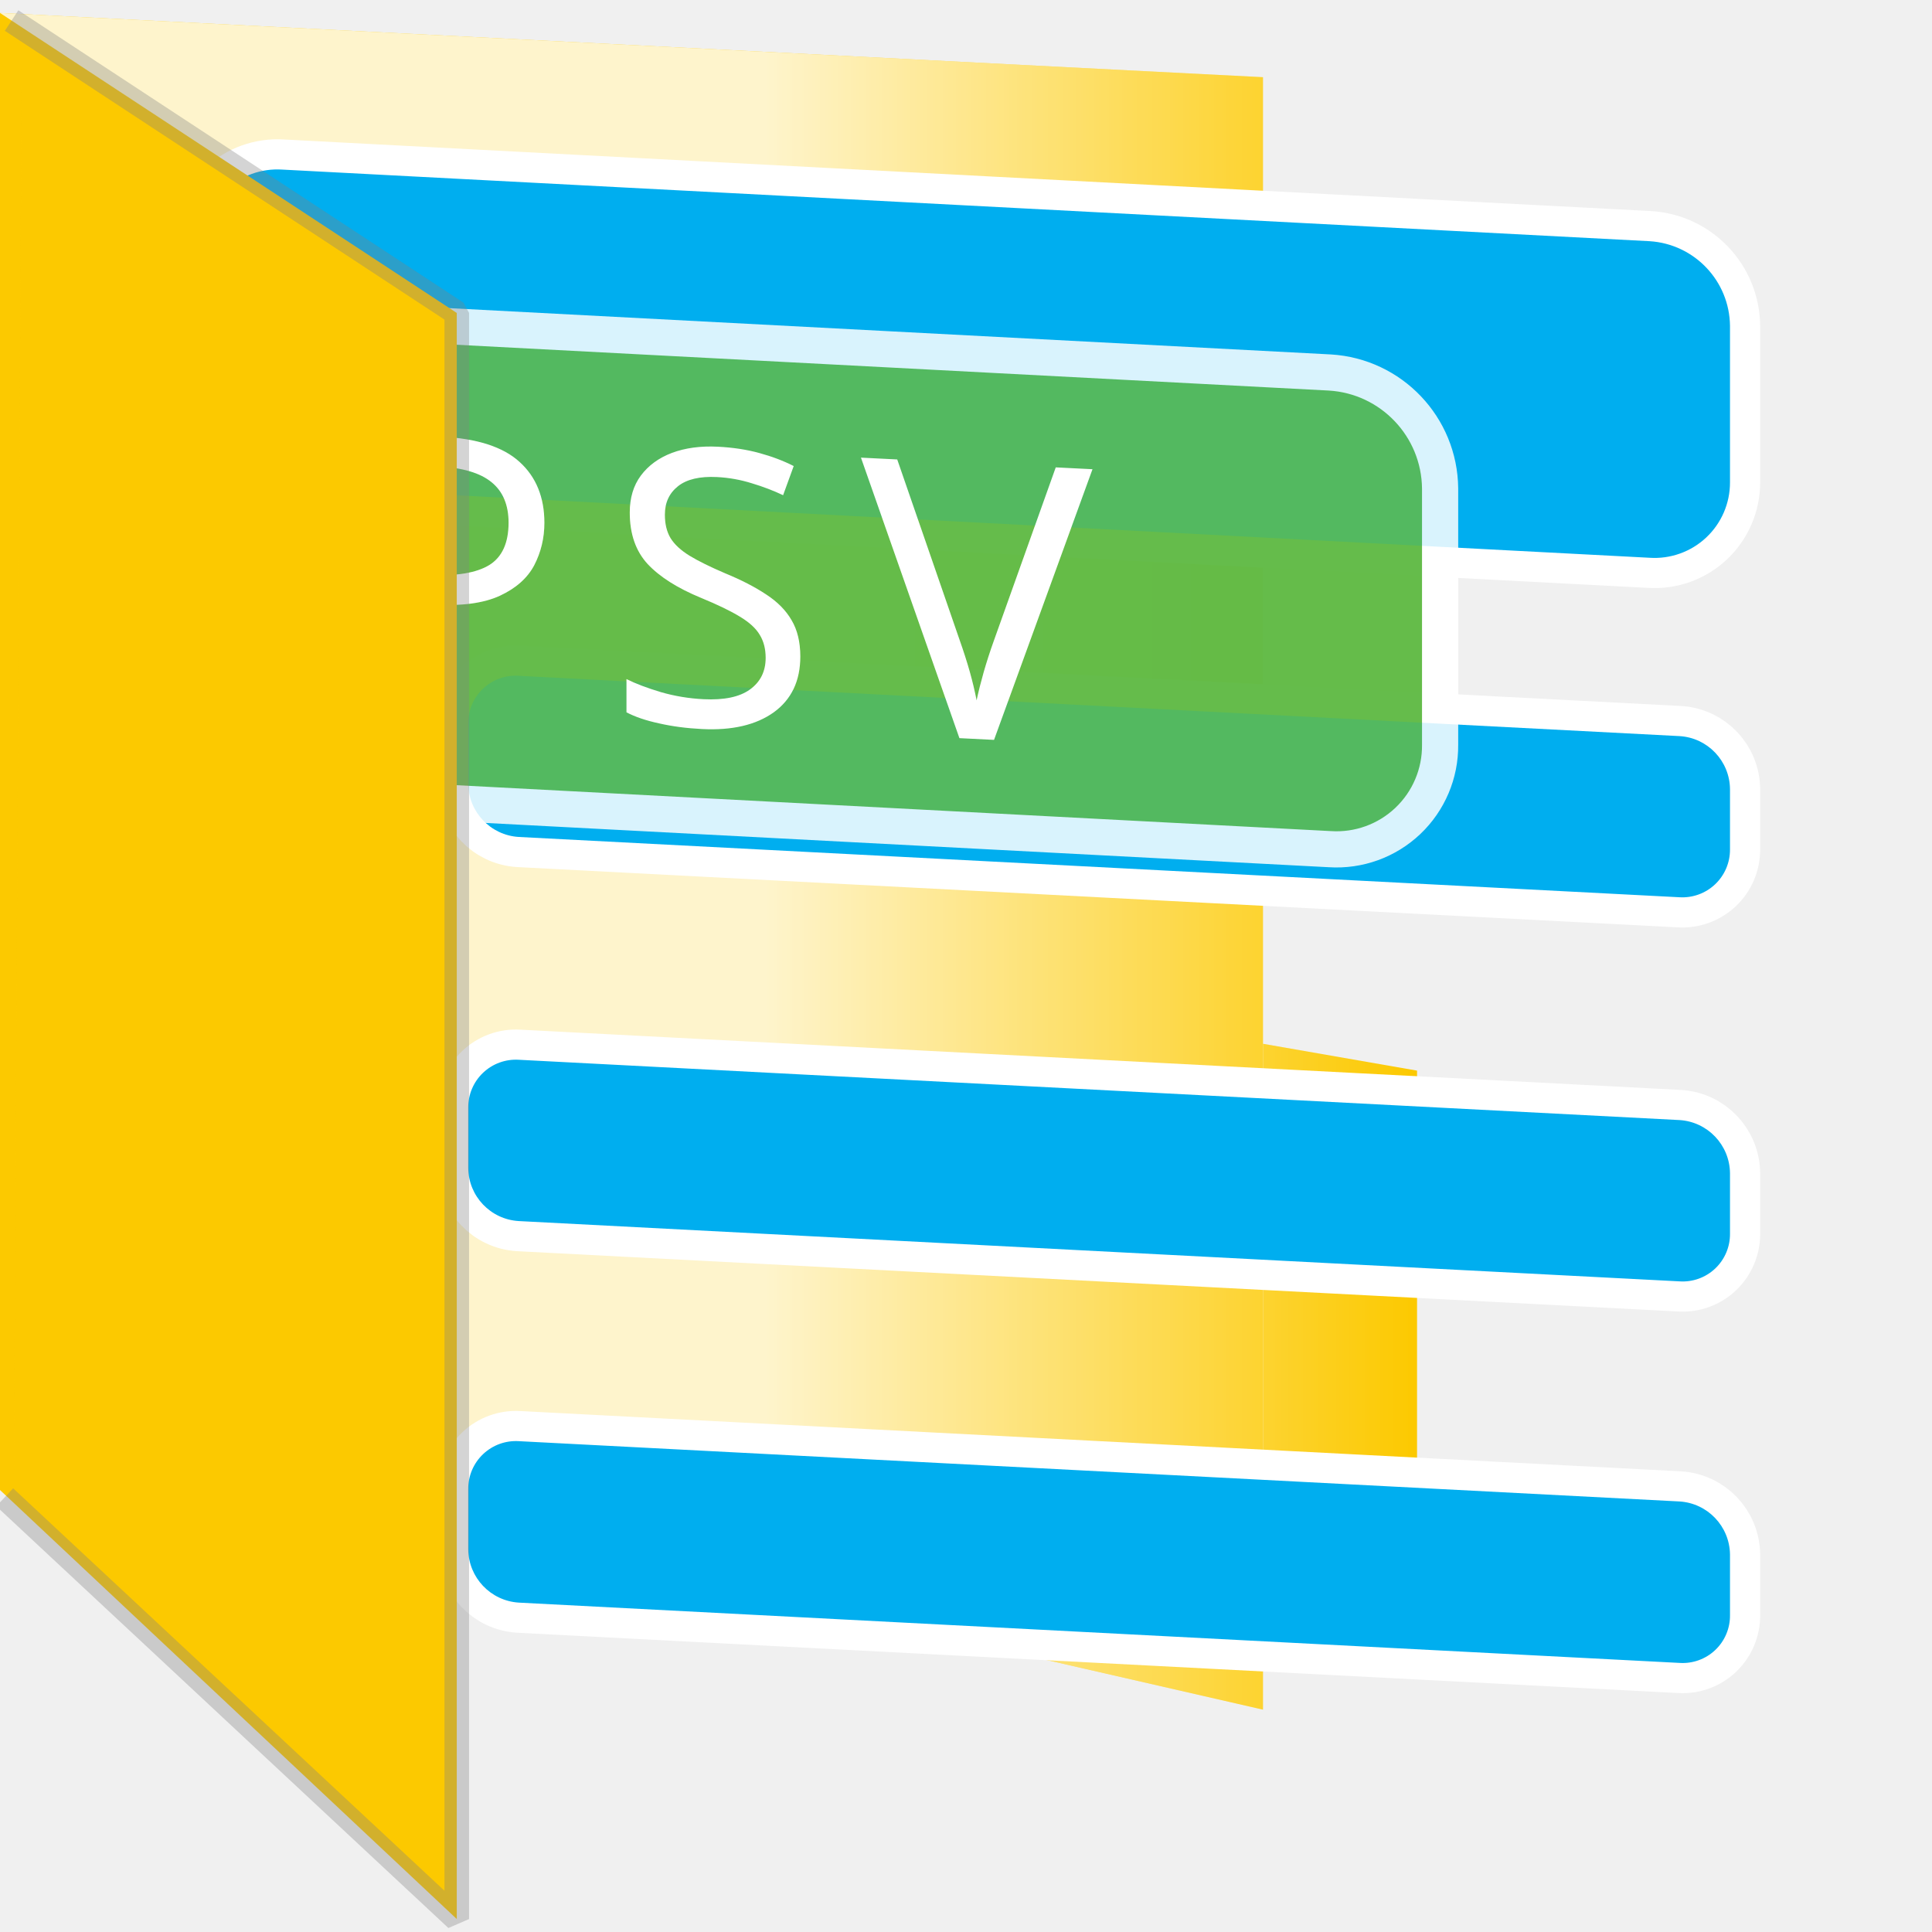
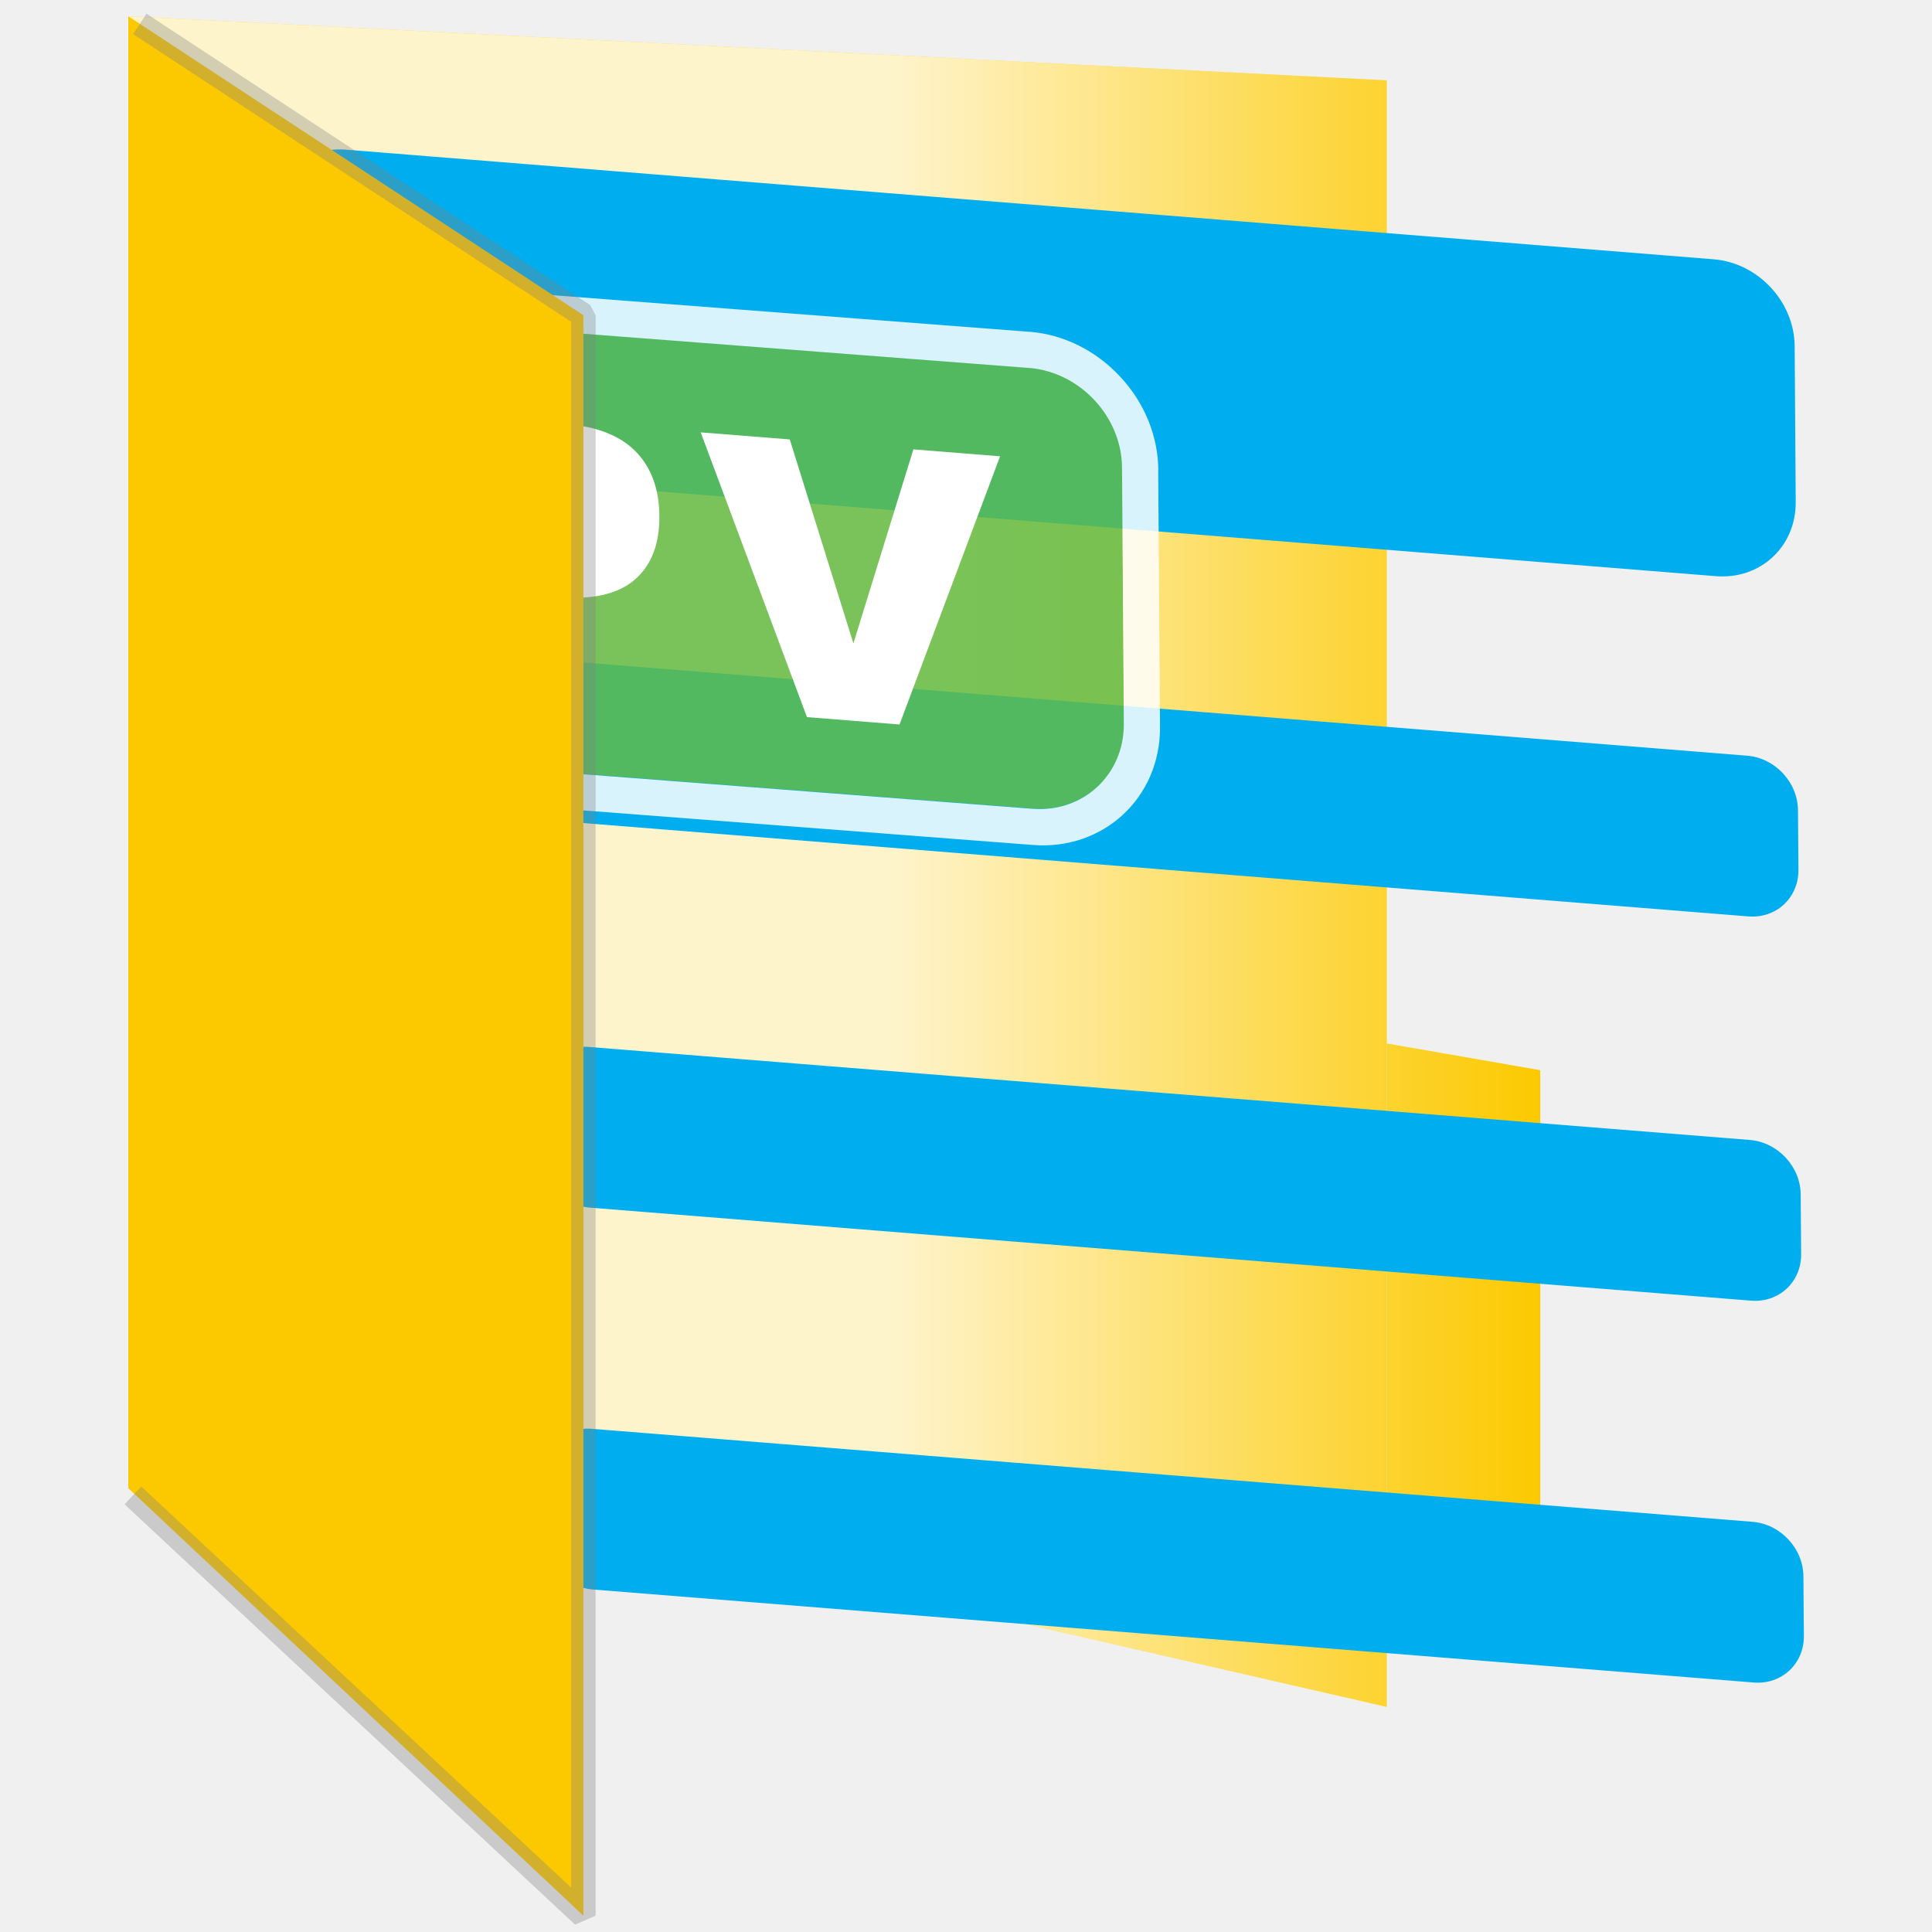
- <svg xmlns="http://www.w3.org/2000/svg" id="Layer_1" data-name="Layer 1" viewBox="0 0 128.16 128.16">
+ <svg xmlns="http://www.w3.org/2000/svg" id="Layer_1" viewBox="0 0 128.16 128.16">
  <defs>
-     <style>.cls-1,.cls-7{fill:#fcc900;}.cls-2{opacity:0.8;fill:url(#linear-gradient);}.cls-3,.cls-5{fill:#fff;}.cls-3,.cls-4{stroke:#fff;stroke-miterlimit:10;}.cls-3{stroke-width:4px;}.cls-4{fill:#62bb46;stroke-width:2.4px;opacity:0.85;}.cls-5{font-size:25.6px;font-family:Arial-Black, Arial Black;letter-spacing:0.11em;}.cls-6{fill:#00aeef;}.cls-7{stroke:gray;stroke-linecap:square;stroke-linejoin:bevel;stroke-width:1.63px;opacity:0.34;}</style>
-     <linearGradient id="linear-gradient" y1="57.13" x2="94" y2="57.13" gradientUnits="userSpaceOnUse">
-       <stop offset="0.54" stop-color="#fff" />
+     <style>.cls-1,.cls-2{fill:#fff;}.cls-1,.cls-3{opacity:.85;}.cls-4{fill:#00aeef;}.cls-5{fill:url(#linear-gradient);opacity:.8;}.cls-3{fill:#62bb46;}.cls-6,.cls-7{fill:#fcc900;}.cls-7{opacity:.34;stroke:gray;stroke-linecap:square;stroke-linejoin:bevel;stroke-width:1.62px;}</style>
+     <linearGradient id="linear-gradient" x1="8.51" y1="57.16" x2="102.17" y2="57.16" gradientUnits="userSpaceOnUse">
+       <stop offset=".54" stop-color="#fff" />
      <stop offset="1" stop-color="#fff" stop-opacity="0" />
    </linearGradient>
  </defs>
-   <polygon class="cls-1" points="0 0.86 83.78 5.12 83.78 113.41 0 94.19 0 0.86" />
-   <polygon class="cls-1" points="83.78 69.24 94 71.02 94 109.27 83.78 107.49 83.78 69.24" />
-   <path class="cls-2" d="M0,.86,83.78,5.12V113.41L0,94.19ZM83.78,107.49,94,109.27V71L83.78,69.24Z" />
-   <path class="cls-3" d="M20.71,54.76l-4-.2A3.58,3.58,0,0,1,13.4,51v-4a3.16,3.16,0,0,1,3.35-3.18l4,.21a3.58,3.58,0,0,1,3.35,3.53v4A3.14,3.14,0,0,1,20.71,54.76Z" />
-   <path class="cls-3" d="M20.71,80.24l-4-.21A3.58,3.58,0,0,1,13.4,76.5v-4a3.14,3.14,0,0,1,3.35-3.17l4,.2a3.58,3.58,0,0,1,3.35,3.53v4A3.16,3.16,0,0,1,20.71,80.24Z" />
-   <path class="cls-3" d="M20.71,105.56l-4-.21a3.58,3.58,0,0,1-3.35-3.53v-4a3.14,3.14,0,0,1,3.35-3.17l4,.21a3.56,3.56,0,0,1,3.35,3.52v4A3.16,3.16,0,0,1,20.71,105.56Z" />
-   <path class="cls-3" d="M111.41,59.52l-77-4A3.57,3.57,0,0,1,31.06,52V48a3.14,3.14,0,0,1,3.35-3.17l77,4a3.56,3.56,0,0,1,3.35,3.52v4A3.16,3.16,0,0,1,111.41,59.52Z" />
-   <path class="cls-3" d="M111.41,85l-77-4a3.56,3.56,0,0,1-3.35-3.52v-4a3.16,3.16,0,0,1,3.35-3.18l77,4a3.57,3.57,0,0,1,3.35,3.52v4A3.14,3.14,0,0,1,111.41,85Z" />
-   <path class="cls-3" d="M111.41,110.31l-77-4a3.58,3.58,0,0,1-3.35-3.53v-4a3.16,3.16,0,0,1,3.35-3.18l77,4a3.57,3.57,0,0,1,3.35,3.52v4A3.14,3.14,0,0,1,111.41,110.31Z" />
-   <path class="cls-3" d="M109.43,37l-90.7-4.75a5.69,5.69,0,0,1-5.33-5.62V16.31a5,5,0,0,1,5.33-5.06L109.43,16a5.69,5.69,0,0,1,5.33,5.62V32A5,5,0,0,1,109.43,37Z" />
-   <path class="cls-4" d="M13.58,20.79l74.64,3.92a7.78,7.78,0,0,1,7.31,7.69v17a6.87,6.87,0,0,1-7.31,6.93L13.58,52.41" />
-   <text class="cls-5" transform="matrix(1, 0.05, 0, 1, 21.94, 46.88)">PSV</text>
-   <path class="cls-6" d="M20.71,54.76l-4-.2A3.58,3.58,0,0,1,13.4,51v-4a3.16,3.16,0,0,1,3.35-3.18l4,.21a3.58,3.58,0,0,1,3.35,3.53v4A3.14,3.14,0,0,1,20.71,54.76Z" />
-   <path class="cls-6" d="M20.71,80.24l-4-.21A3.58,3.58,0,0,1,13.4,76.5v-4a3.14,3.14,0,0,1,3.35-3.17l4,.2a3.58,3.58,0,0,1,3.35,3.53v4A3.16,3.16,0,0,1,20.71,80.24Z" />
-   <path class="cls-6" d="M20.71,105.56l-4-.21a3.58,3.58,0,0,1-3.35-3.53v-4a3.14,3.14,0,0,1,3.35-3.17l4,.21a3.56,3.56,0,0,1,3.35,3.52v4A3.16,3.16,0,0,1,20.71,105.56Z" />
-   <path class="cls-6" d="M111.41,59.52l-77-4A3.57,3.57,0,0,1,31.06,52V48a3.14,3.14,0,0,1,3.35-3.17l77,4a3.56,3.56,0,0,1,3.35,3.52v4A3.16,3.16,0,0,1,111.41,59.52Z" />
-   <path class="cls-6" d="M111.41,85l-77-4a3.56,3.56,0,0,1-3.35-3.52v-4a3.16,3.16,0,0,1,3.35-3.18l77,4a3.57,3.57,0,0,1,3.35,3.52v4A3.14,3.14,0,0,1,111.41,85Z" />
-   <path class="cls-6" d="M111.41,110.31l-77-4a3.58,3.58,0,0,1-3.35-3.53v-4a3.16,3.16,0,0,1,3.35-3.18l77,4a3.57,3.57,0,0,1,3.35,3.52v4A3.14,3.14,0,0,1,111.41,110.31Z" />
-   <path class="cls-6" d="M109.43,37l-90.7-4.75a5.69,5.69,0,0,1-5.33-5.62V16.31a5,5,0,0,1,5.33-5.06L109.43,16a5.69,5.69,0,0,1,5.33,5.62V32A5,5,0,0,1,109.43,37Z" />
-   <path class="cls-4" d="M13.58,20.79l74.64,3.92a7.78,7.78,0,0,1,7.31,7.69v17a6.87,6.87,0,0,1-7.31,6.93L13.58,52.41" />
-   <text class="cls-5" transform="matrix(1, 0.05, 0, 1, 21.94, 46.88)">PSV</text>
-   <polygon class="cls-1" points="0 0.86 30.3 20.76 30.3 118.74 30.3 127.3 0 98.84 0 0.86" />
-   <polyline class="cls-7" points="1.45 1.81 30.3 20.76 30.3 118.74 30.3 127.3 0.91 99.88" />
+   <polygon class="cls-6" points="8.51 1.08 91.99 5.33 91.99 113.23 8.51 94.09 8.51 1.08" />
+   <polygon class="cls-6" points="91.99 69.22 102.17 70.99 102.17 109.11 91.99 107.34 91.99 69.22" />
+   <path class="cls-5" d="M8.51,1.08l83.48,4.25v107.91L8.51,94.09V1.08ZM91.99,107.34l10.18,1.77v-38.11l-10.18-1.77v38.11Z" />
+   <path class="cls-4" d="M25.26,53.52l-3.96-.32c-1.85-.15-3.36-1.77-3.37-3.62l-.03-3.96c-.01-1.85,1.48-3.23,3.33-3.08l3.96.32c1.85.15,3.36,1.77,3.37,3.62l.03,3.96c.01,1.85-1.48,3.23-3.33,3.08Z" />
+   <path class="cls-4" d="M25.45,79l-3.96-.32c-1.85-.15-3.36-1.77-3.37-3.62l-.03-3.96c-.01-1.85,1.48-3.23,3.33-3.08l3.96.32c1.85.15,3.36,1.77,3.37,3.62l.03,3.96c.01,1.85-1.48,3.23-3.33,3.08Z" />
+   <path class="cls-4" d="M25.63,104.34l-3.96-.32c-1.85-.15-3.36-1.77-3.37-3.62l-.03-3.96c-.01-1.85,1.48-3.23,3.33-3.08l3.96.32c1.85.15,3.36,1.77,3.37,3.62l.03,3.96c.01,1.85-1.48,3.23-3.33,3.08Z" />
+   <path class="cls-4" d="M115.97,60.79l-77-6.17c-1.85-.15-3.36-1.77-3.37-3.62l-.03-3.96c-.01-1.85,1.48-3.23,3.33-3.08l77,6.17c1.85.15,3.36,1.77,3.37,3.62l.03,3.96c.01,1.85-1.48,3.23-3.33,3.08Z" />
+   <path class="cls-4" d="M116.15,86.28l-77-6.17c-1.85-.15-3.36-1.77-3.37-3.62l-.03-3.96c-.01-1.85,1.48-3.23,3.33-3.08l77,6.17c1.85.15,3.36,1.77,3.37,3.62l.03,3.96c.01,1.85-1.48,3.23-3.33,3.08Z" />
+   <path class="cls-4" d="M116.33,111.61l-77-6.17c-1.85-.15-3.36-1.77-3.37-3.62l-.03-3.96c-.01-1.85,1.48-3.23,3.33-3.08l77,6.17c1.85.15,3.36,1.77,3.37,3.62l.03,3.96c.01,1.85-1.48,3.23-3.33,3.08Z" />
+   <path class="cls-4" d="M113.82,38.22l-90.7-7.27c-2.95-.24-5.35-2.82-5.37-5.77l-.07-10.34c-.02-2.95,2.35-5.15,5.3-4.91l90.7,7.27c2.95.24,5.35,2.82,5.37,5.77l.07,10.34c.02,2.95-2.35,5.15-5.3,4.91Z" />
+   <path class="cls-3" d="M74.56,48l-.12-17c-.02-3.36-2.76-6.31-6.11-6.6h-.04s-50.64-3.89-50.64-3.89v29.21l50.85,3.91c3.37.27,6.09-2.25,6.07-5.63Z" />
+   <path class="cls-1" d="M76.84,31.2c-.02-2.28-.92-4.49-2.54-6.22-1.6-1.72-3.72-2.78-5.97-2.97-.02,0-.04,0-.06,0l-50.63-3.89v2.4h0l50.64,3.89h.04c3.35.3,6.09,3.25,6.11,6.61l.12,17c.02,3.37-2.7,5.9-6.07,5.63l-50.85-3.91h0v2.4l50.87,3.91c4.69.38,8.49-3.14,8.45-7.84l-.12-17Z" />
+   <path class="cls-2" d="M28.15,27.38l9.41.75c2.05.16,3.59.78,4.62,1.83,1.03,1.06,1.55,2.49,1.56,4.29.01,1.85-.53,3.25-1.64,4.21-1.11.95-2.8,1.34-5.08,1.15l-3.1-.25.05,6.8-5.69-.46-.13-18.34ZM33.89,35.65l1.39.11c1.09.09,1.86-.04,2.3-.38.44-.34.66-.81.65-1.4,0-.58-.2-1.08-.59-1.51-.39-.43-1.11-.69-2.17-.77l-1.61-.13.03,4.09Z" />
+   <path class="cls-2" d="M46.47,28.68l5.92.47,4.22,13.53,3.98-12.87,5.75.46-6.67,17.79-6.14-.49-7.05-18.89Z" />
+   <polygon class="cls-6" points="8.51 1.08 38.7 20.91 38.7 118.55 38.7 127.08 8.51 98.72 8.51 1.08" />
+   <polyline class="cls-7" points="9.95 2.03 38.7 20.91 38.7 118.55 38.7 127.08 9.41 99.75" />
</svg>
